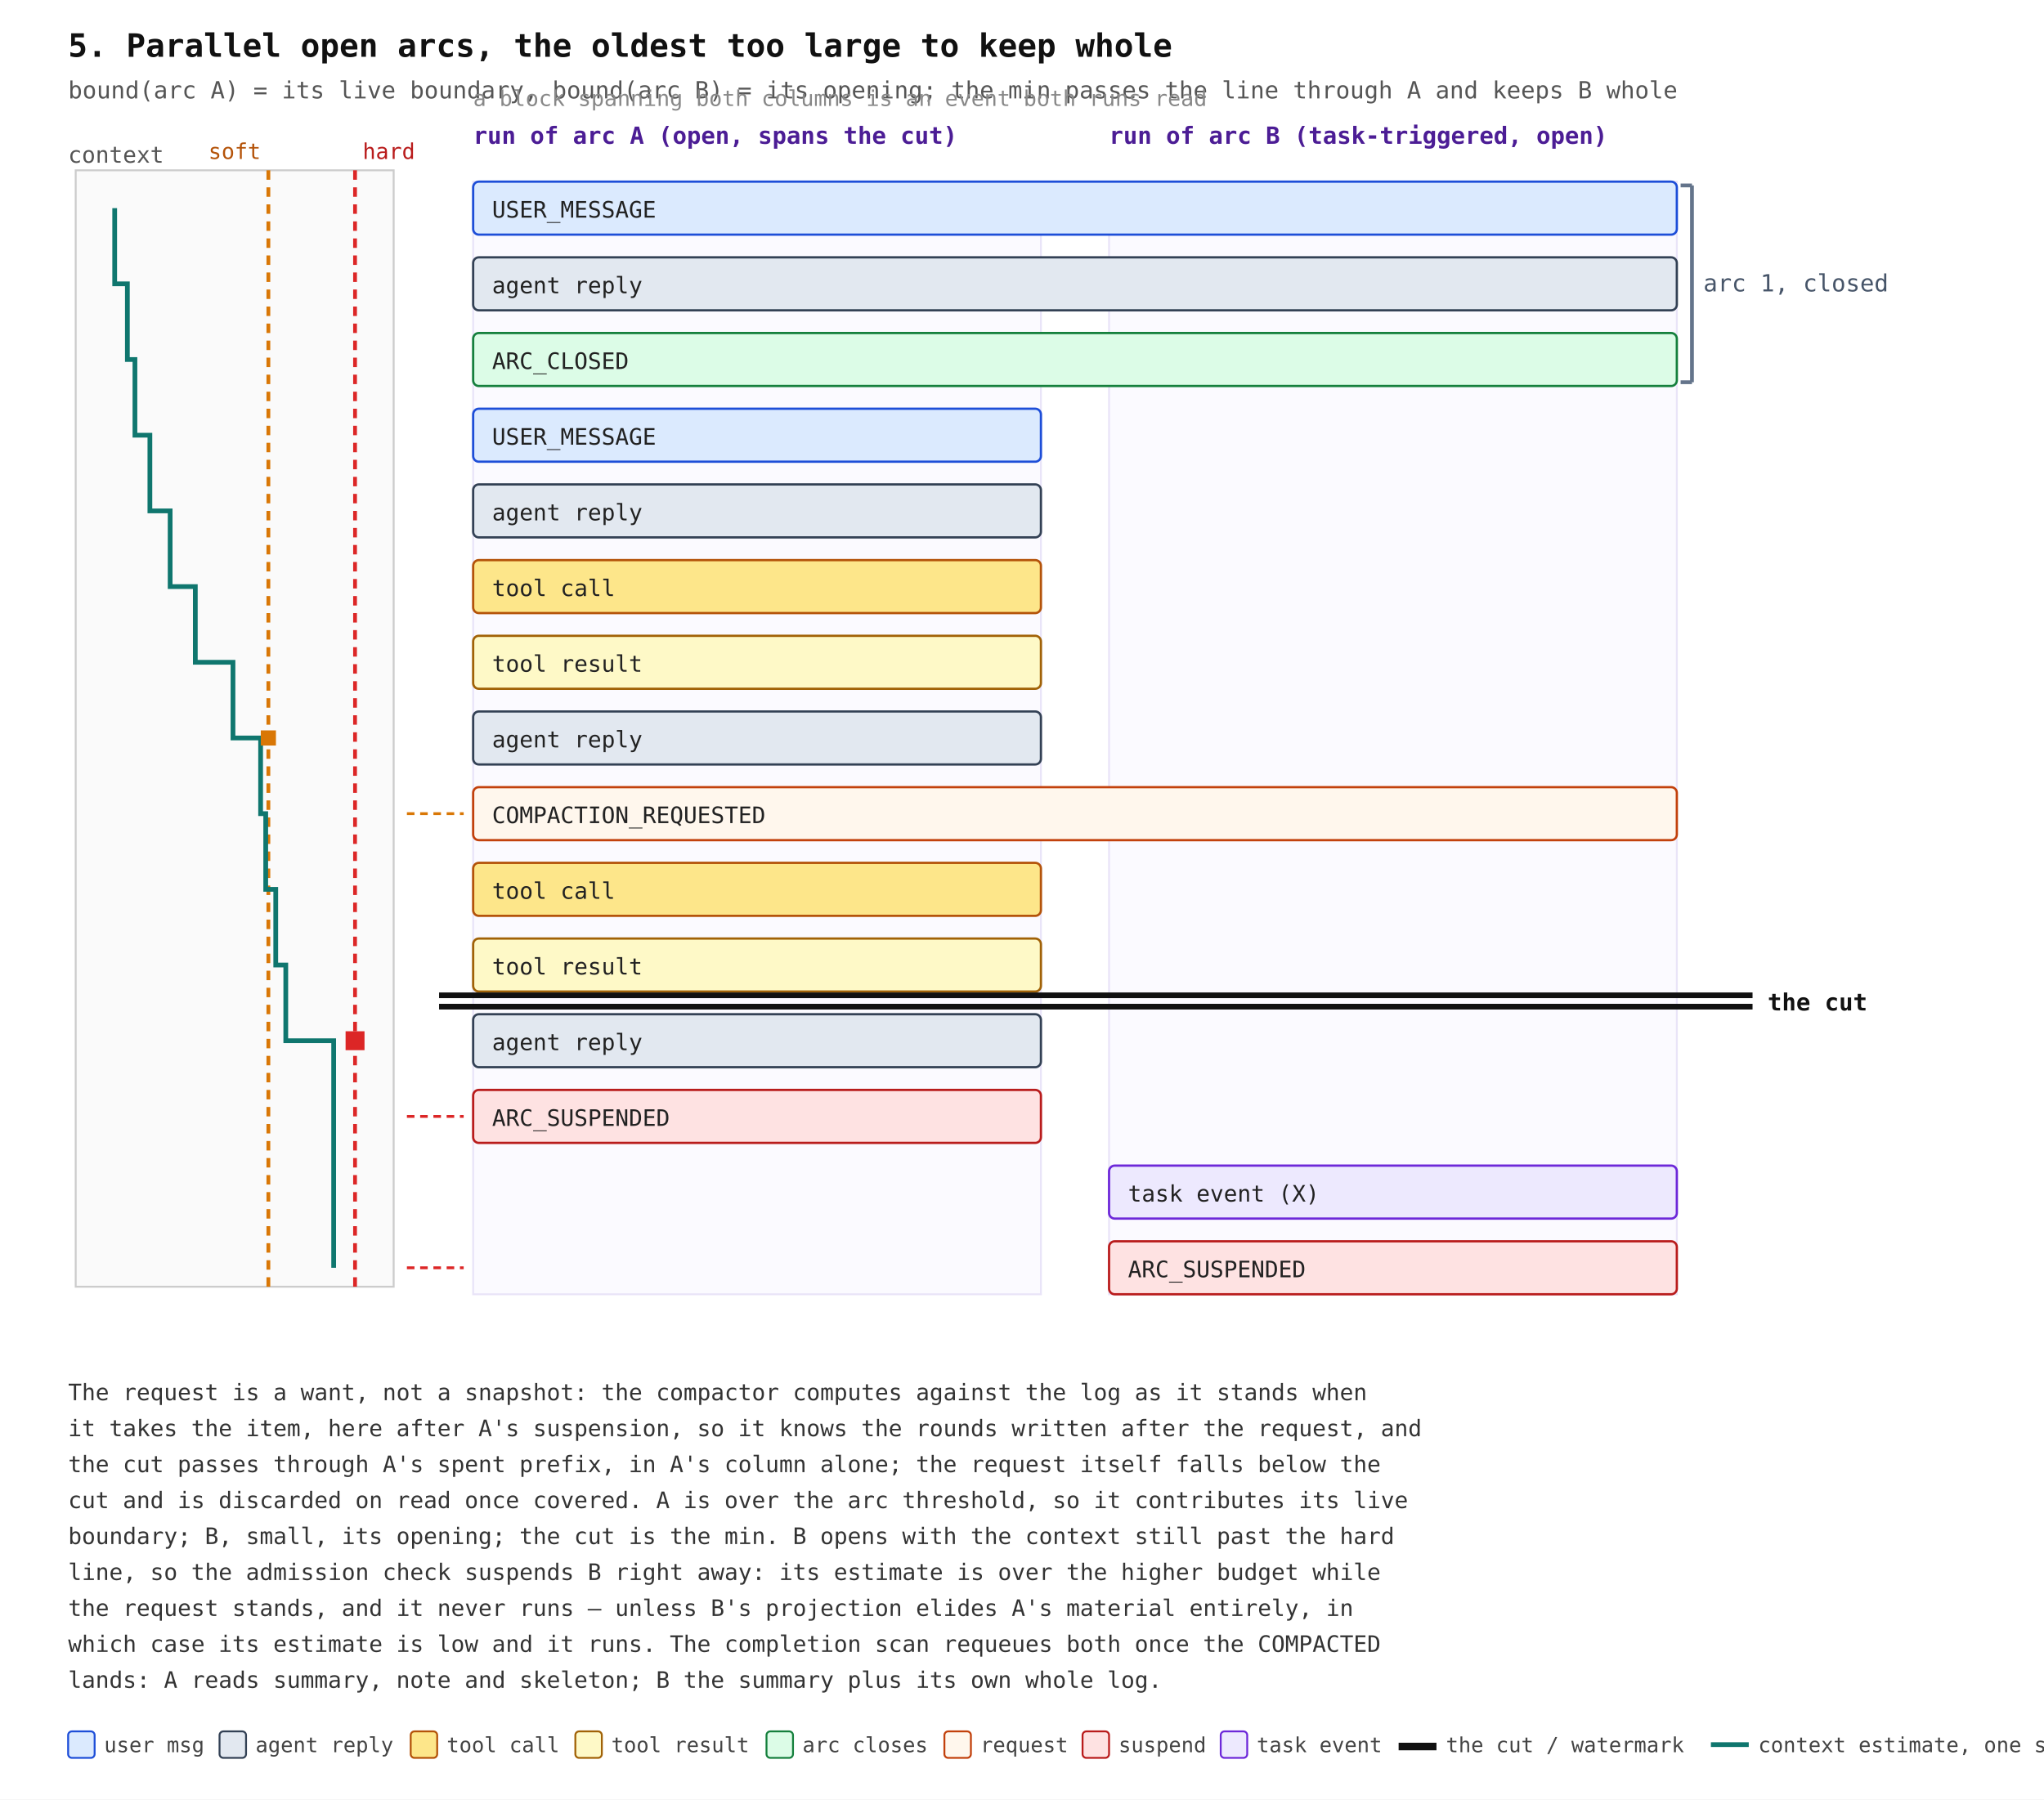
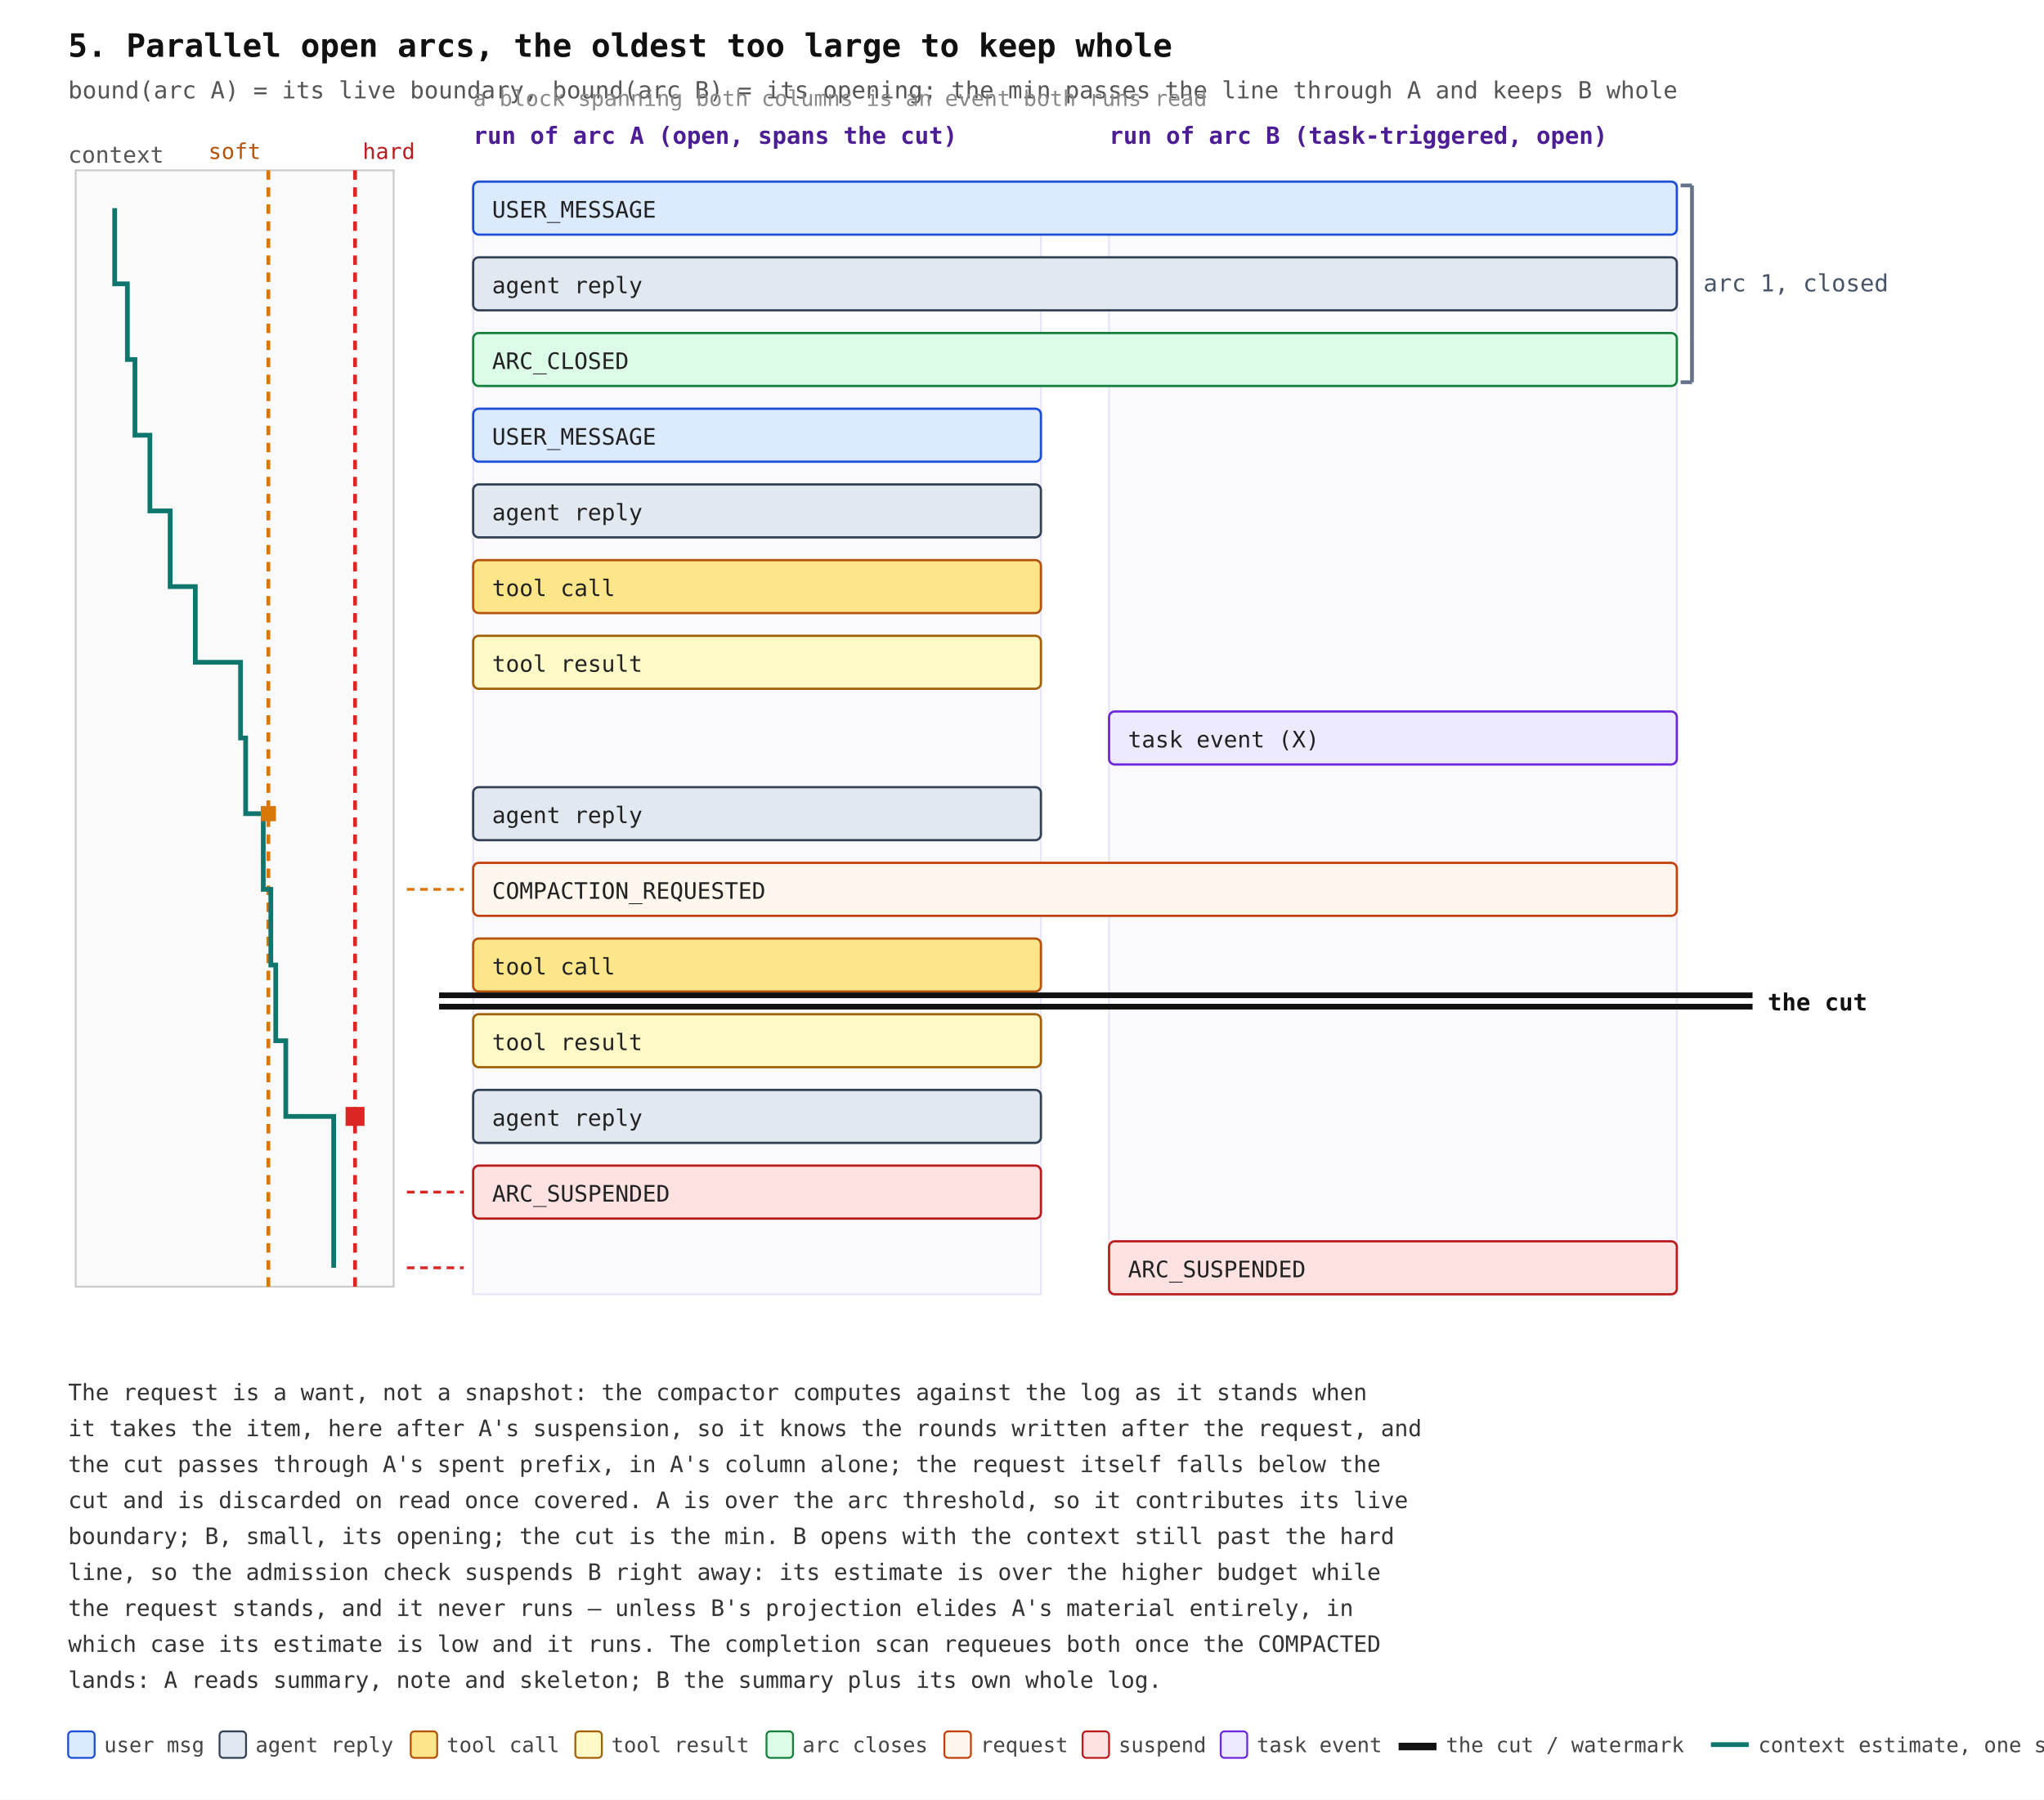
<svg xmlns="http://www.w3.org/2000/svg" viewBox="0 0 1080 951" width="1080" font-family="ui-monospace, Menlo, Consolas, monospace">
  <rect width="100%" height="100%" fill="white" />
  <text x="36" y="30" font-size="17" font-weight="bold" fill="#111">5. Parallel open arcs, the oldest too large to keep whole</text>
  <text x="36" y="52" font-size="12.5" fill="#555">bound(arc A) = its live boundary, bound(arc B) = its opening; the min passes the line through A and keeps B whole</text>
  <text x="250" y="56" font-size="11.5" fill="#888">a block spanning both columns is an event both runs read</text>
  <text x="250" y="76" font-size="12.5" font-weight="bold" fill="#4c1d95">run of arc A (open, spans the cut)</text>
  <rect x="250" y="96" width="300" height="588" fill="#fbfaff" stroke="#e9e4f8" />
  <text x="586" y="76" font-size="12.5" font-weight="bold" fill="#4c1d95">run of arc B (task-triggered, open)</text>
  <rect x="586" y="96" width="300" height="588" fill="#fbfaff" stroke="#e9e4f8" />
  <text x="36" y="86" font-size="12" fill="#555">context</text>
  <rect x="40" y="90" width="168" height="590" fill="#fafafa" stroke="#ccc" />
  <line x1="141.8" y1="90" x2="141.8" y2="680" stroke="#d97706" stroke-width="2" stroke-dasharray="5,4" />
  <line x1="187.6" y1="90" x2="187.6" y2="680" stroke="#dc2626" stroke-width="2" stroke-dasharray="5,4" />
  <text x="137.8" y="84" font-size="11.5" fill="#b45309" text-anchor="end">soft</text>
  <text x="191.6" y="84" font-size="11.5" fill="#b91c1c">hard</text>
-   <polyline points="60.6,110.0 60.6,150.0 67.3,150.0 67.3,190.0 71.3,190.0 71.3,230.0 79.2,230.0 79.2,270.0 89.9,270.0 89.9,310.0 103.2,310.0 103.2,350.0 123.1,350.0 123.1,390.0 137.7,390.0 137.7,430.0 140.4,430.0 140.4,470.0 145.7,470.0 145.7,510.0 151.0,510.0 151.0,550.0 176.3,550.0 176.3,590.0 176.3,590.0 176.3,630.0 176.3,630.0 176.3,670.0 176.3,670.0" fill="none" stroke="#0f766e" stroke-width="2.5" />
-   <rect x="137.8" y="386.0" width="8" height="8" fill="#d97706" />
-   <rect x="182.6" y="545.0" width="10" height="10" fill="#dc2626" />
+   <polyline points="60.6,110.0 60.6,150.0 67.3,150.0 67.3,190.0 71.3,190.0 71.3,230.0 79.2,230.0 79.2,270.0 89.9,270.0 89.9,310.0 103.2,310.0 103.2,350.0 127.1,350.0 127.1,390.0 129.8,390.0 129.8,430.0 139.1,430.0 139.1,470.0 143.1,470.0 143.1,510.0 145.7,510.0 145.7,550.0 151.0,550.0 151.0,590.0 176.3,590.0 176.3,630.0 176.3,630.0 176.3,670.0 176.3,670.0" fill="none" stroke="#0f766e" stroke-width="2.5" />
+   <rect x="137.8" y="426.0" width="8" height="8" fill="#d97706" />
+   <rect x="182.6" y="585.0" width="10" height="10" fill="#dc2626" />
  <rect x="250" y="96" width="636" height="28" rx="3" fill="#dbeafe" stroke="#1d4ed8" stroke-width="1.2" />
  <text x="260" y="115" font-size="12" fill="#222">USER_MESSAGE</text>
  <rect x="250" y="136" width="636" height="28" rx="3" fill="#e2e8f0" stroke="#334155" stroke-width="1.2" />
  <text x="260" y="155" font-size="12" fill="#222">agent reply</text>
  <rect x="250" y="176" width="636" height="28" rx="3" fill="#dcfce7" stroke="#15803d" stroke-width="1.2" />
  <text x="260" y="195" font-size="12" fill="#222">ARC_CLOSED</text>
  <rect x="250" y="216" width="300" height="28" rx="3" fill="#dbeafe" stroke="#1d4ed8" stroke-width="1.2" />
  <text x="260" y="235" font-size="12" fill="#222">USER_MESSAGE</text>
  <rect x="250" y="256" width="300" height="28" rx="3" fill="#e2e8f0" stroke="#334155" stroke-width="1.2" />
  <text x="260" y="275" font-size="12" fill="#222">agent reply</text>
  <rect x="250" y="296" width="300" height="28" rx="3" fill="#fde68a" stroke="#b45309" stroke-width="1.2" />
  <text x="260" y="315" font-size="12" fill="#222">tool call</text>
  <rect x="250" y="336" width="300" height="28" rx="3" fill="#fef9c7" stroke="#a16207" stroke-width="1.2" />
  <text x="260" y="355" font-size="12" fill="#222">tool result</text>
-   <rect x="250" y="376" width="300" height="28" rx="3" fill="#e2e8f0" stroke="#334155" stroke-width="1.2" />
-   <text x="260" y="395" font-size="12" fill="#222">agent reply</text>
-   <rect x="250" y="416" width="636" height="28" rx="3" fill="#fff7ed" stroke="#c2410c" stroke-width="1.2" />
-   <text x="260" y="435" font-size="12" fill="#222">COMPACTION_REQUESTED</text>
-   <rect x="250" y="456" width="300" height="28" rx="3" fill="#fde68a" stroke="#b45309" stroke-width="1.2" />
-   <text x="260" y="475" font-size="12" fill="#222">tool call</text>
-   <rect x="250" y="496" width="300" height="28" rx="3" fill="#fef9c7" stroke="#a16207" stroke-width="1.2" />
-   <text x="260" y="515" font-size="12" fill="#222">tool result</text>
-   <rect x="250" y="536" width="300" height="28" rx="3" fill="#e2e8f0" stroke="#334155" stroke-width="1.2" />
-   <text x="260" y="555" font-size="12" fill="#222">agent reply</text>
-   <rect x="250" y="576" width="300" height="28" rx="3" fill="#fee2e2" stroke="#b91c1c" stroke-width="1.2" />
-   <text x="260" y="595" font-size="12" fill="#222">ARC_SUSPENDED</text>
-   <rect x="586" y="616" width="300" height="28" rx="3" fill="#ede9fe" stroke="#6d28d9" stroke-width="1.2" />
-   <text x="596" y="635" font-size="12" fill="#222">task event (X)</text>
+   <rect x="586" y="376" width="300" height="28" rx="3" fill="#ede9fe" stroke="#6d28d9" stroke-width="1.2" />
+   <text x="596" y="395" font-size="12" fill="#222">task event (X)</text>
+   <rect x="250" y="416" width="300" height="28" rx="3" fill="#e2e8f0" stroke="#334155" stroke-width="1.2" />
+   <text x="260" y="435" font-size="12" fill="#222">agent reply</text>
+   <rect x="250" y="456" width="636" height="28" rx="3" fill="#fff7ed" stroke="#c2410c" stroke-width="1.2" />
+   <text x="260" y="475" font-size="12" fill="#222">COMPACTION_REQUESTED</text>
+   <rect x="250" y="496" width="300" height="28" rx="3" fill="#fde68a" stroke="#b45309" stroke-width="1.2" />
+   <text x="260" y="515" font-size="12" fill="#222">tool call</text>
+   <rect x="250" y="536" width="300" height="28" rx="3" fill="#fef9c7" stroke="#a16207" stroke-width="1.2" />
+   <text x="260" y="555" font-size="12" fill="#222">tool result</text>
+   <rect x="250" y="576" width="300" height="28" rx="3" fill="#e2e8f0" stroke="#334155" stroke-width="1.2" />
+   <text x="260" y="595" font-size="12" fill="#222">agent reply</text>
+   <rect x="250" y="616" width="300" height="28" rx="3" fill="#fee2e2" stroke="#b91c1c" stroke-width="1.2" />
+   <text x="260" y="635" font-size="12" fill="#222">ARC_SUSPENDED</text>
  <rect x="586" y="656" width="300" height="28" rx="3" fill="#fee2e2" stroke="#b91c1c" stroke-width="1.2" />
  <text x="596" y="675" font-size="12" fill="#222">ARC_SUSPENDED</text>
-   <path d="M 215 430 H 245" stroke="#d97706" stroke-width="1.5" stroke-dasharray="4,3" />
-   <path d="M 215 590 H 245" stroke="#dc2626" stroke-width="1.5" stroke-dasharray="4,3" />
+   <path d="M 215 470 H 245" stroke="#d97706" stroke-width="1.5" stroke-dasharray="4,3" />
+   <path d="M 215 630 H 245" stroke="#dc2626" stroke-width="1.5" stroke-dasharray="4,3" />
  <path d="M 215 670 H 245" stroke="#dc2626" stroke-width="1.5" stroke-dasharray="4,3" />
  <path d="M 894 98 V 202" stroke="#64748b" stroke-width="2" fill="none" />
  <path d="M 888 98 H 894 M 888 202 H 894" stroke="#64748b" stroke-width="2" fill="none" />
  <text x="900" y="154.0" font-size="12.5" fill="#475569">arc 1, closed</text>
  <line x1="232" y1="526" x2="926" y2="526" stroke="#111" stroke-width="3" />
  <line x1="232" y1="532" x2="926" y2="532" stroke="#111" stroke-width="3" />
  <text x="934" y="534" font-size="12.5" font-weight="bold" fill="#111">the cut</text>
  <text x="36" y="740" font-size="12" fill="#333">The request is a want, not a snapshot: the compactor computes against the log as it stands when</text>
  <text x="36" y="759" font-size="12" fill="#333">it takes the item, here after A's suspension, so it knows the rounds written after the request, and</text>
  <text x="36" y="778" font-size="12" fill="#333">the cut passes through A's spent prefix, in A's column alone; the request itself falls below the</text>
  <text x="36" y="797" font-size="12" fill="#333">cut and is discarded on read once covered. A is over the arc threshold, so it contributes its live</text>
  <text x="36" y="816" font-size="12" fill="#333">boundary; B, small, its opening; the cut is the min. B opens with the context still past the hard</text>
  <text x="36" y="835" font-size="12" fill="#333">line, so the admission check suspends B right away: its estimate is over the higher budget while</text>
  <text x="36" y="854" font-size="12" fill="#333">the request stands, and it never runs — unless B's projection elides A's material entirely, in</text>
  <text x="36" y="873" font-size="12" fill="#333">which case its estimate is low and it runs. The completion scan requeues both once the COMPACTED</text>
  <text x="36" y="892" font-size="12" fill="#333">lands: A reads summary, note and skeleton; B the summary plus its own whole log.</text>
  <rect x="36" y="915" width="14" height="14" rx="2" fill="#dbeafe" stroke="#1d4ed8" />
  <text x="55" y="926" font-size="11" fill="#444">user msg</text>
  <rect x="116" y="915" width="14" height="14" rx="2" fill="#e2e8f0" stroke="#334155" />
  <text x="135" y="926" font-size="11" fill="#444">agent reply</text>
  <rect x="217" y="915" width="14" height="14" rx="2" fill="#fde68a" stroke="#b45309" />
  <text x="236" y="926" font-size="11" fill="#444">tool call</text>
  <rect x="304" y="915" width="14" height="14" rx="2" fill="#fef9c7" stroke="#a16207" />
  <text x="323" y="926" font-size="11" fill="#444">tool result</text>
  <rect x="405" y="915" width="14" height="14" rx="2" fill="#dcfce7" stroke="#15803d" />
  <text x="424" y="926" font-size="11" fill="#444">arc closes</text>
  <rect x="499" y="915" width="14" height="14" rx="2" fill="#fff7ed" stroke="#c2410c" />
  <text x="518" y="926" font-size="11" fill="#444">request</text>
  <rect x="572" y="915" width="14" height="14" rx="2" fill="#fee2e2" stroke="#b91c1c" />
  <text x="591" y="926" font-size="11" fill="#444">suspend</text>
  <rect x="645" y="915" width="14" height="14" rx="2" fill="#ede9fe" stroke="#6d28d9" />
  <text x="664" y="926" font-size="11" fill="#444">task event</text>
  <rect x="739" y="921" width="20" height="4" fill="#111" />
  <text x="764" y="926" font-size="11" fill="#444">the cut / watermark</text>
  <line x1="904" y1="922" x2="924" y2="922" stroke="#0f766e" stroke-width="2.5" />
  <text x="929" y="926" font-size="11" fill="#444">context estimate, one step per event</text>
</svg>
